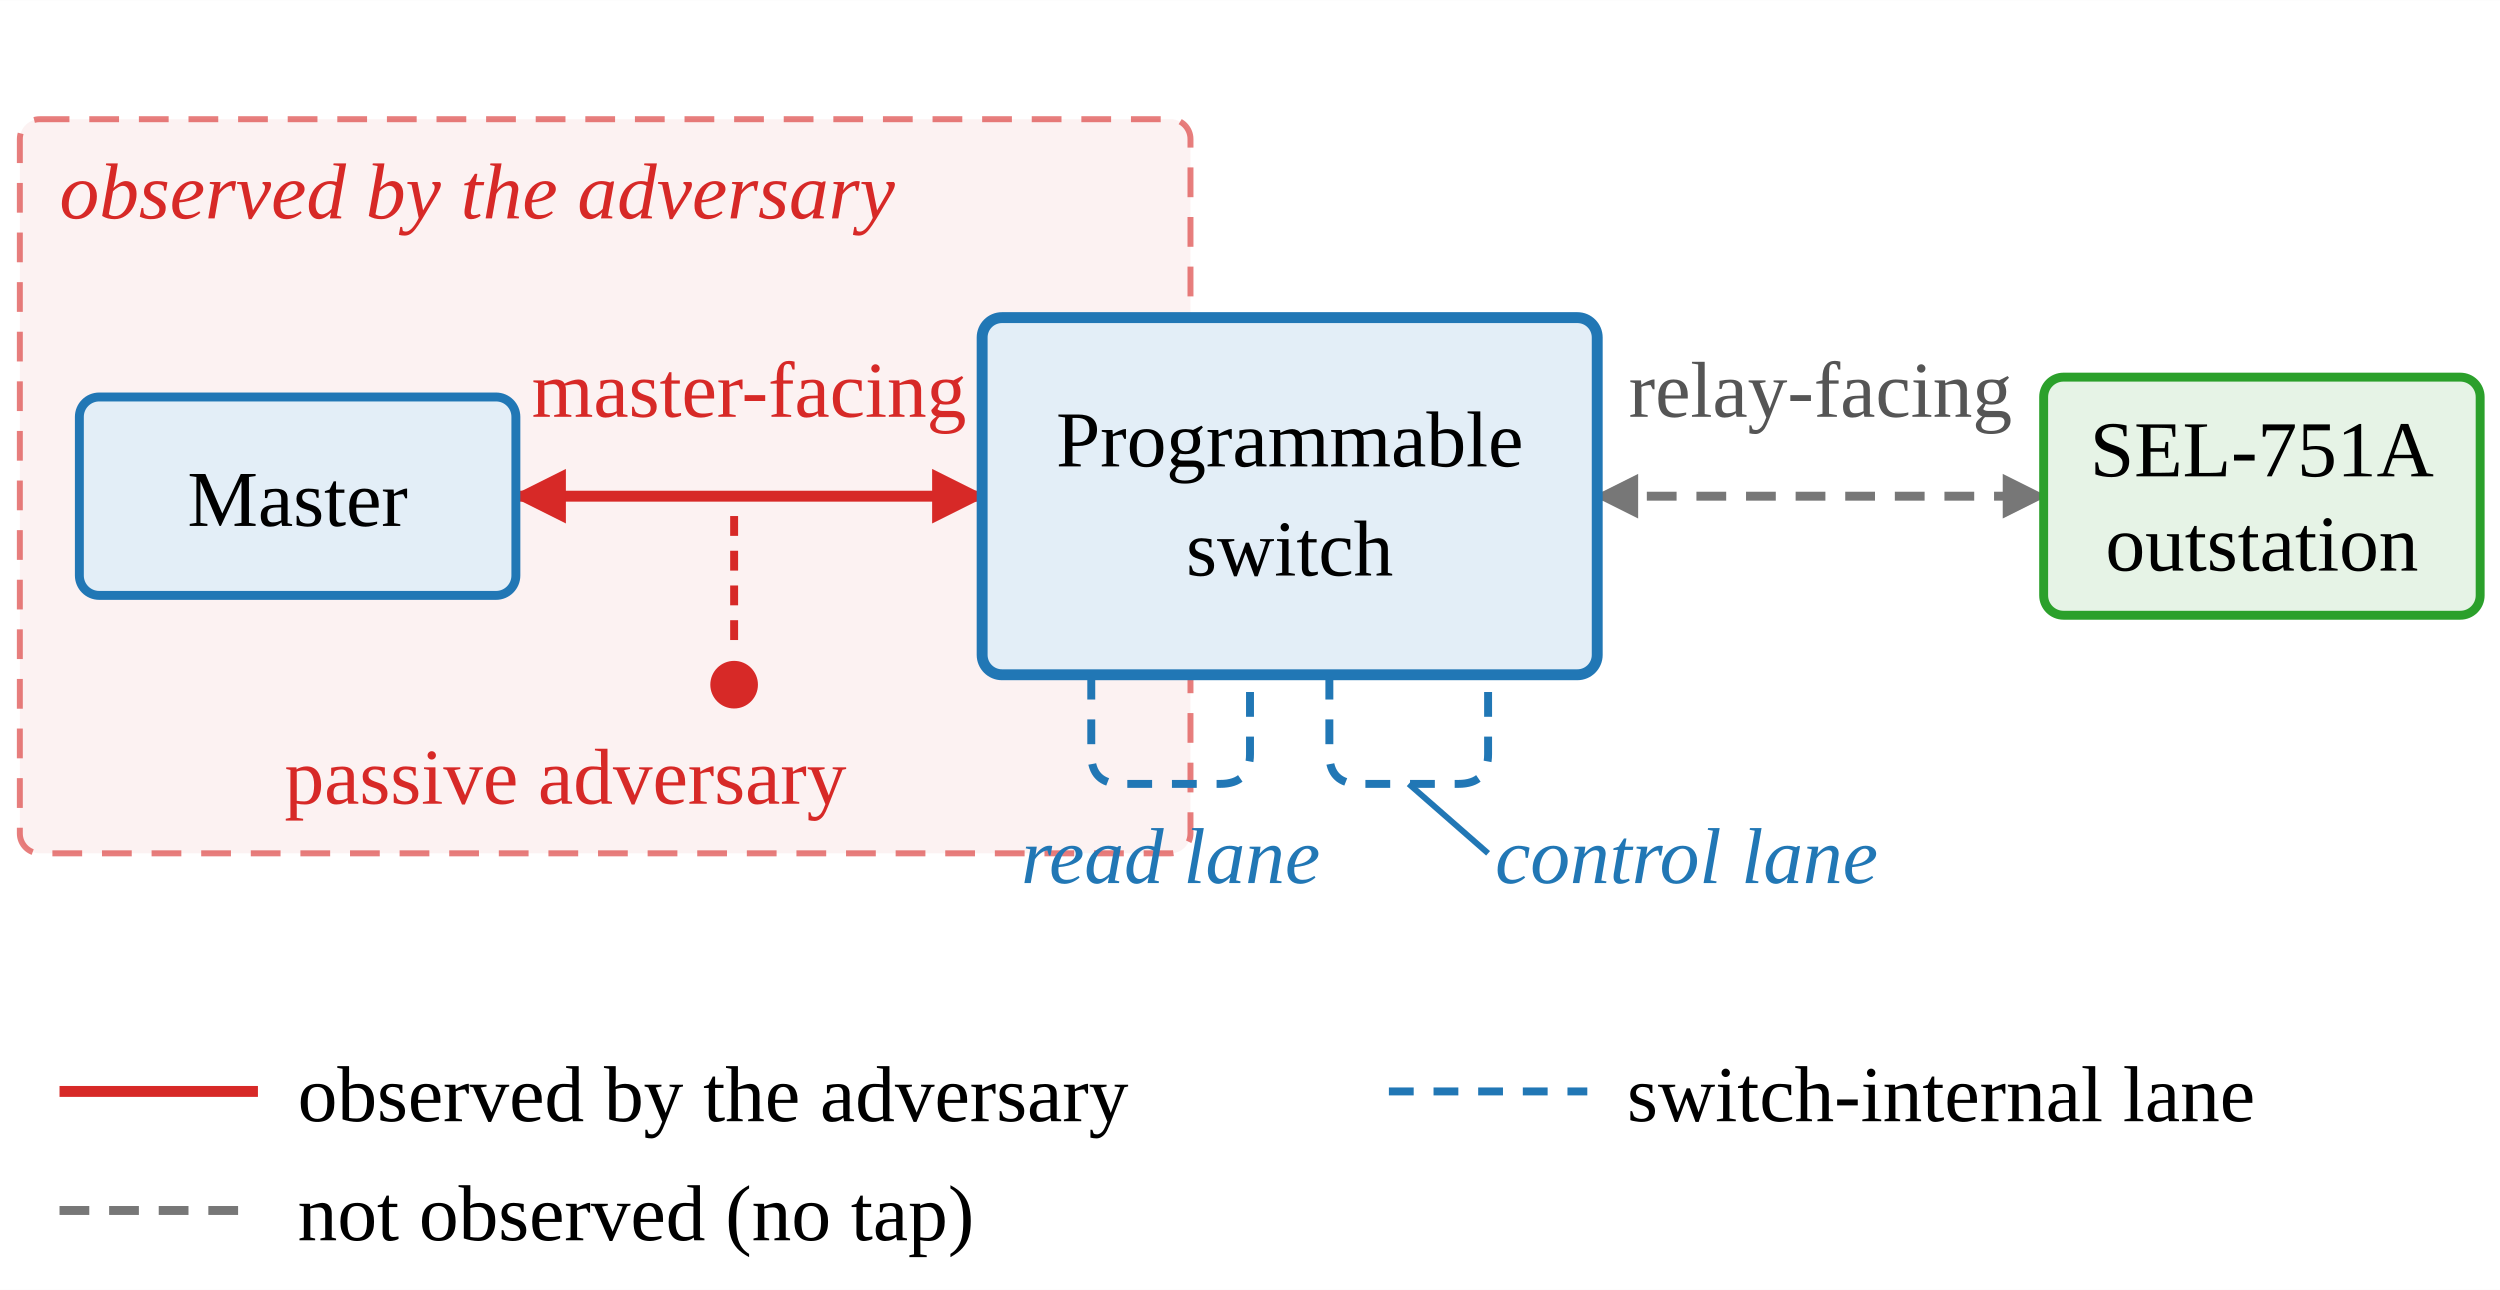
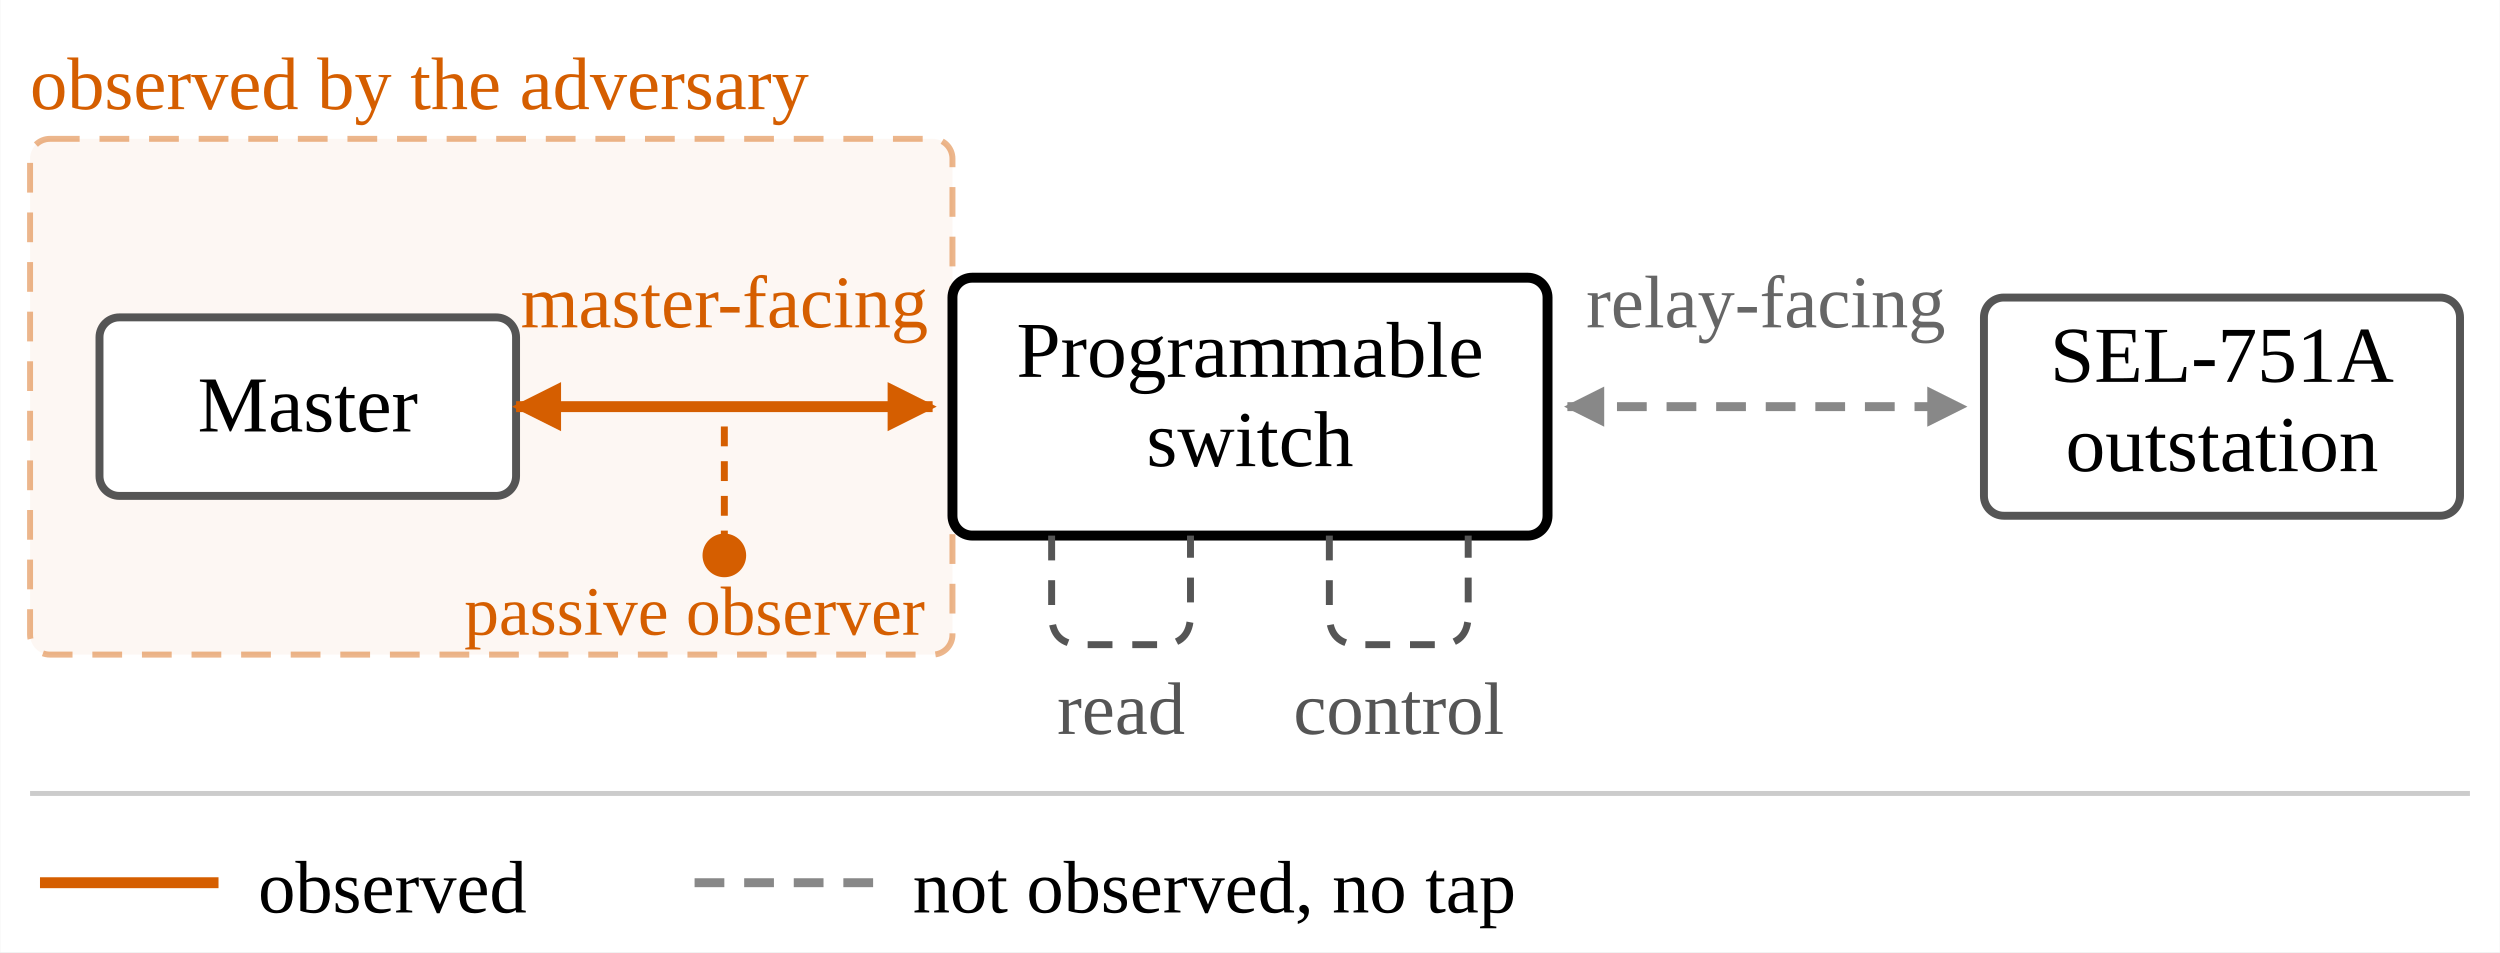
- <svg xmlns="http://www.w3.org/2000/svg" viewBox="0 0 252 130" width="3.5in" height="1.806in" role="img" aria-labelledby="obs-title obs-desc">
+ <svg xmlns="http://www.w3.org/2000/svg" viewBox="0 0 252 96" width="3.5in" height="1.333in" role="img" aria-labelledby="obs-title obs-desc">
  <defs>
-     <marker id="oR" viewBox="0 0 6 6" refX="5.5" refY="3" markerWidth="5" markerHeight="5" orient="auto-start-reverse">
-       <path d="M0,0 L6,3 L0,6 z" fill="#D72927" />
+     <marker id="oR" viewBox="0 0 6 6" refX="5.5" refY="3" markerWidth="4.5" markerHeight="4.5" orient="auto-start-reverse">
+       <path d="M0,0 L6,3 L0,6 z" fill="#D55E00" />
    </marker>
-     <marker id="oK" viewBox="0 0 6 6" refX="5.5" refY="3" markerWidth="5" markerHeight="5" orient="auto-start-reverse">
-       <path d="M0,0 L6,3 L0,6 z" fill="#777777" />
+     <marker id="oK" viewBox="0 0 6 6" refX="5.5" refY="3" markerWidth="4.5" markerHeight="4.5" orient="auto-start-reverse">
+       <path d="M0,0 L6,3 L0,6 z" fill="#888888" />
    </marker>
  </defs>
-   <rect width="252" height="130" fill="#ffffff" />
+   <rect width="252" height="96" fill="#ffffff" />
  <g font-family="Times New Roman, Times, serif" font-size="8" fill="#000000">
-     <rect x="2" y="12" width="118" height="74" rx="2" fill="#D72927" fill-opacity="0.06" stroke="#D72927" stroke-opacity="0.6" stroke-width="0.6" stroke-dasharray="3,2" />
-     <text x="6" y="22" font-style="italic" fill="#D72927">observed by the adversary</text>
-     <line x1="52" y1="50" x2="99" y2="50" stroke="#D72927" stroke-width="1.1" marker-start="url(#oR)" marker-end="url(#oR)" />
-     <text x="75.5" y="42" text-anchor="middle" fill="#D72927">master-facing</text>
-     <line x1="161" y1="50" x2="206" y2="50" stroke="#777777" stroke-width="0.9" stroke-dasharray="3,2" marker-start="url(#oK)" marker-end="url(#oK)" />
-     <rect x="8" y="40" width="44" height="20" rx="2" fill="#E3EEF7" stroke="#2177B5" stroke-width="0.9" />
-     <text x="30" y="53" text-anchor="middle">Master</text>
-     <rect x="99" y="32" width="62" height="36" rx="2" fill="#E3EEF7" stroke="#2177B5" stroke-width="1.1" />
-     <text x="130" y="47" text-anchor="middle">Programmable</text>
-     <text x="130" y="58" text-anchor="middle">switch</text>
-     <rect x="206" y="38" width="44" height="24" rx="2" fill="#E6F3E6" stroke="#2BA02B" stroke-width="0.9" />
-     <text x="228" y="48" text-anchor="middle">SEL-751A</text>
-     <text x="228" y="57.5" text-anchor="middle">outstation</text>
-     <text x="183.5" y="42" text-anchor="middle" fill="#555555">relay-facing</text>
-     <path d="M 110 68 L 110 76 Q 110 79 113 79 L 123 79 Q 126 79 126 76 L 126 68" fill="none" stroke="#2177B5" stroke-width="0.8" stroke-dasharray="2.5,2" />
-     <path d="M 134 68 L 134 76 Q 134 79 137 79 L 147 79 Q 150 79 150 76 L 150 68" fill="none" stroke="#2177B5" stroke-width="0.8" stroke-dasharray="2.5,2" />
-     <text x="118" y="89" text-anchor="middle" font-style="italic" fill="#2177B5">read lane</text>
-     <path d="M 142 79 L 150 86" fill="none" stroke="#2177B5" stroke-width="0.6" />
-     <text x="170" y="89" text-anchor="middle" font-style="italic" fill="#2177B5">control lane</text>
-     <line x1="74" y1="52" x2="74" y2="66" stroke="#D72927" stroke-width="0.8" stroke-dasharray="2,1.5" />
-     <circle cx="74" cy="69" r="2.4" fill="#D72927" />
-     <text x="57" y="81" text-anchor="middle" fill="#D72927">passive adversary</text>
-     <line x1="6" y1="110" x2="26" y2="110" stroke="#D72927" stroke-width="1.1" />
-     <text x="30" y="113">observed by the adversary</text>
-     <line x1="6" y1="122" x2="26" y2="122" stroke="#777777" stroke-width="0.9" stroke-dasharray="3,2" />
-     <text x="30" y="125">not observed (no tap)</text>
-     <line x1="140" y1="110" x2="160" y2="110" stroke="#2177B5" stroke-width="0.8" stroke-dasharray="2.5,2" />
-     <text x="164" y="113">switch-internal lane</text>
+     <rect x="3" y="14" width="93" height="52" rx="2" fill="#D55E00" fill-opacity="0.05" stroke="#D55E00" stroke-opacity="0.45" stroke-width="0.6" stroke-dasharray="3,2" />
+     <text x="3" y="11" fill="#D55E00" font-size="7.5">observed by the adversary</text>
+     <rect x="10" y="32" width="42" height="18" rx="2" fill="#ffffff" stroke="#555555" stroke-width="0.8" />
+     <text x="31" y="43.5" text-anchor="middle">Master</text>
+     <rect x="96" y="28" width="60" height="26" rx="2" fill="#ffffff" stroke="#000000" stroke-width="1" />
+     <text x="126" y="38" text-anchor="middle">Programmable</text>
+     <text x="126" y="47" text-anchor="middle">switch</text>
+     <rect x="200" y="30" width="48" height="22" rx="2" fill="#ffffff" stroke="#555555" stroke-width="0.8" />
+     <text x="224" y="38.5" text-anchor="middle">SEL-751A</text>
+     <text x="224" y="47.5" text-anchor="middle">outstation</text>
+     <line x1="52" y1="41" x2="94" y2="41" stroke="#D55E00" stroke-width="1.1" marker-start="url(#oR)" marker-end="url(#oR)" />
+     <text x="73" y="33" text-anchor="middle" font-size="7.5" fill="#D55E00">master-facing</text>
+     <line x1="158" y1="41" x2="198" y2="41" stroke="#888888" stroke-width="0.9" stroke-dasharray="3,2" marker-start="url(#oK)" marker-end="url(#oK)" />
+     <text x="178" y="33" text-anchor="middle" font-size="7.5" fill="#666666">relay-facing</text>
+     <line x1="73" y1="43" x2="73" y2="54" stroke="#D55E00" stroke-width="0.7" stroke-dasharray="2,1.5" />
+     <circle cx="73" cy="56" r="2.2" fill="#D55E00" />
+     <text x="70" y="64" text-anchor="middle" font-size="7" fill="#D55E00">passive observer</text>
+     <path d="M 106 54 L 106 62 Q 106 65 109 65 L 117 65 Q 120 65 120 62 L 120 54" fill="none" stroke="#555555" stroke-width="0.7" stroke-dasharray="2.5,2" />
+     <path d="M 134 54 L 134 62 Q 134 65 137 65 L 145 65 Q 148 65 148 62 L 148 54" fill="none" stroke="#555555" stroke-width="0.7" stroke-dasharray="2.5,2" />
+     <text x="113" y="74" text-anchor="middle" font-size="7.5" fill="#555555">read</text>
+     <text x="141" y="74" text-anchor="middle" font-size="7.5" fill="#555555">control</text>
+     <line x1="3" y1="80" x2="249" y2="80" stroke="#000000" stroke-opacity="0.2" stroke-width="0.5" />
+     <line x1="4" y1="89" x2="22" y2="89" stroke="#D55E00" stroke-width="1.1" />
+     <text x="26" y="92" font-size="7.5">observed</text>
+     <line x1="70" y1="89" x2="88" y2="89" stroke="#888888" stroke-width="0.9" stroke-dasharray="3,2" />
+     <text x="92" y="92" font-size="7.5">not observed, no tap</text>
  </g>
</svg>
